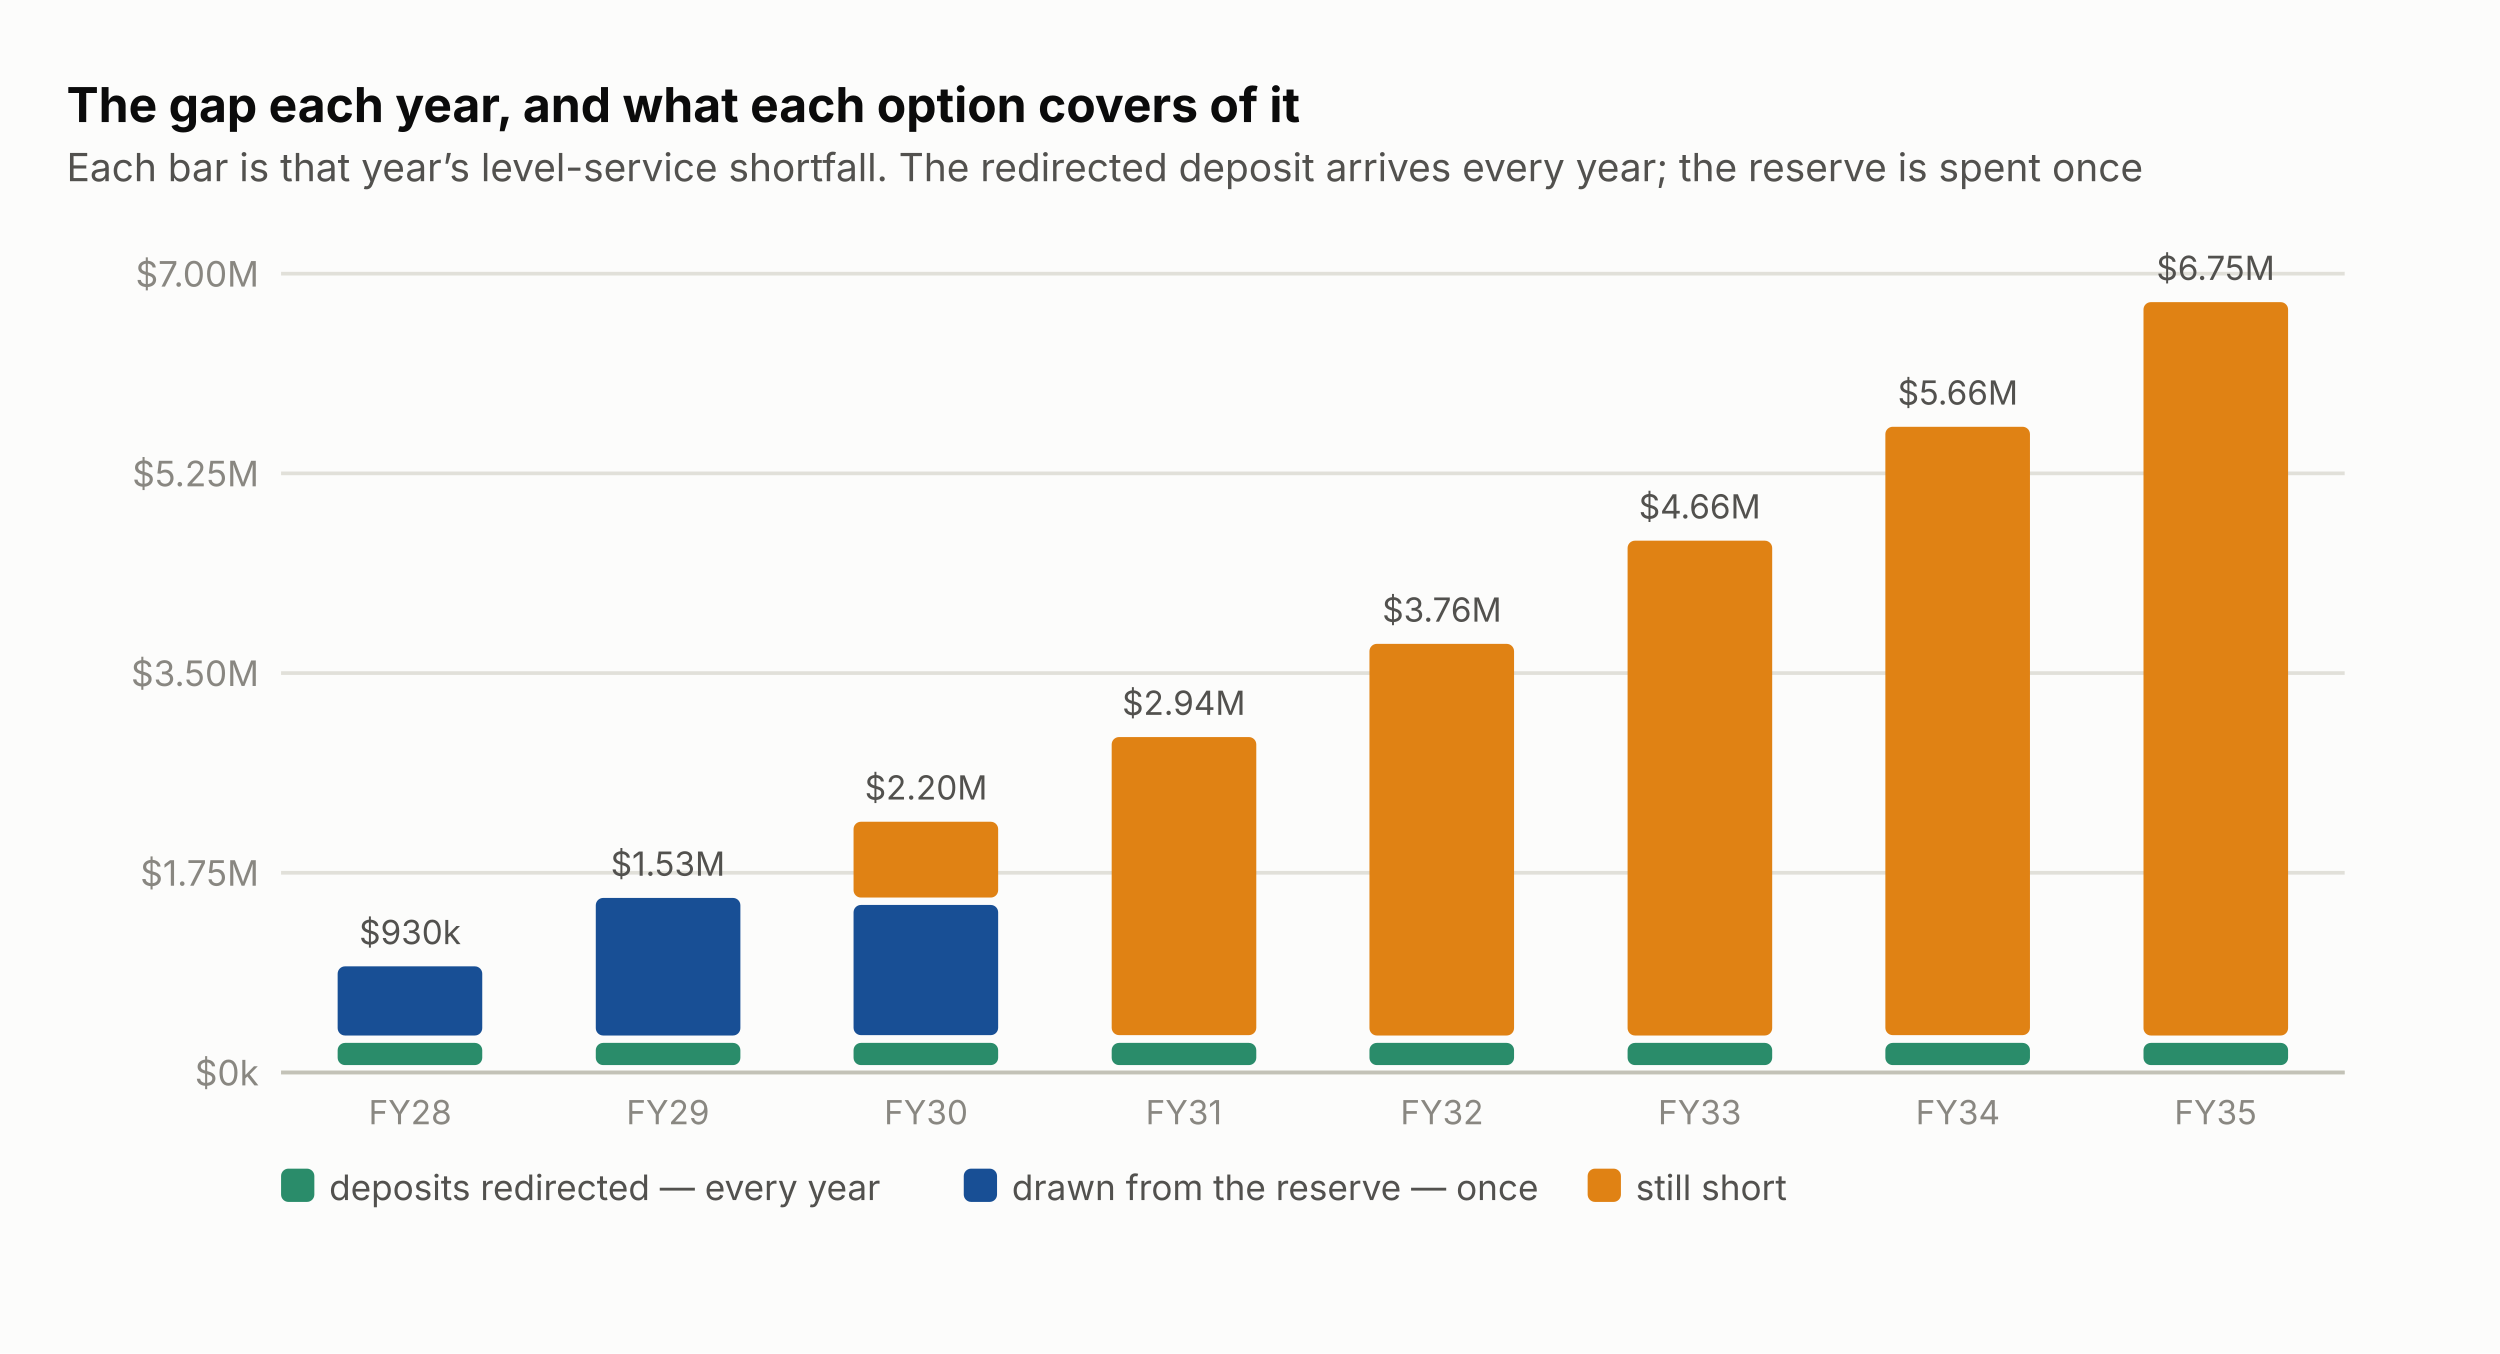
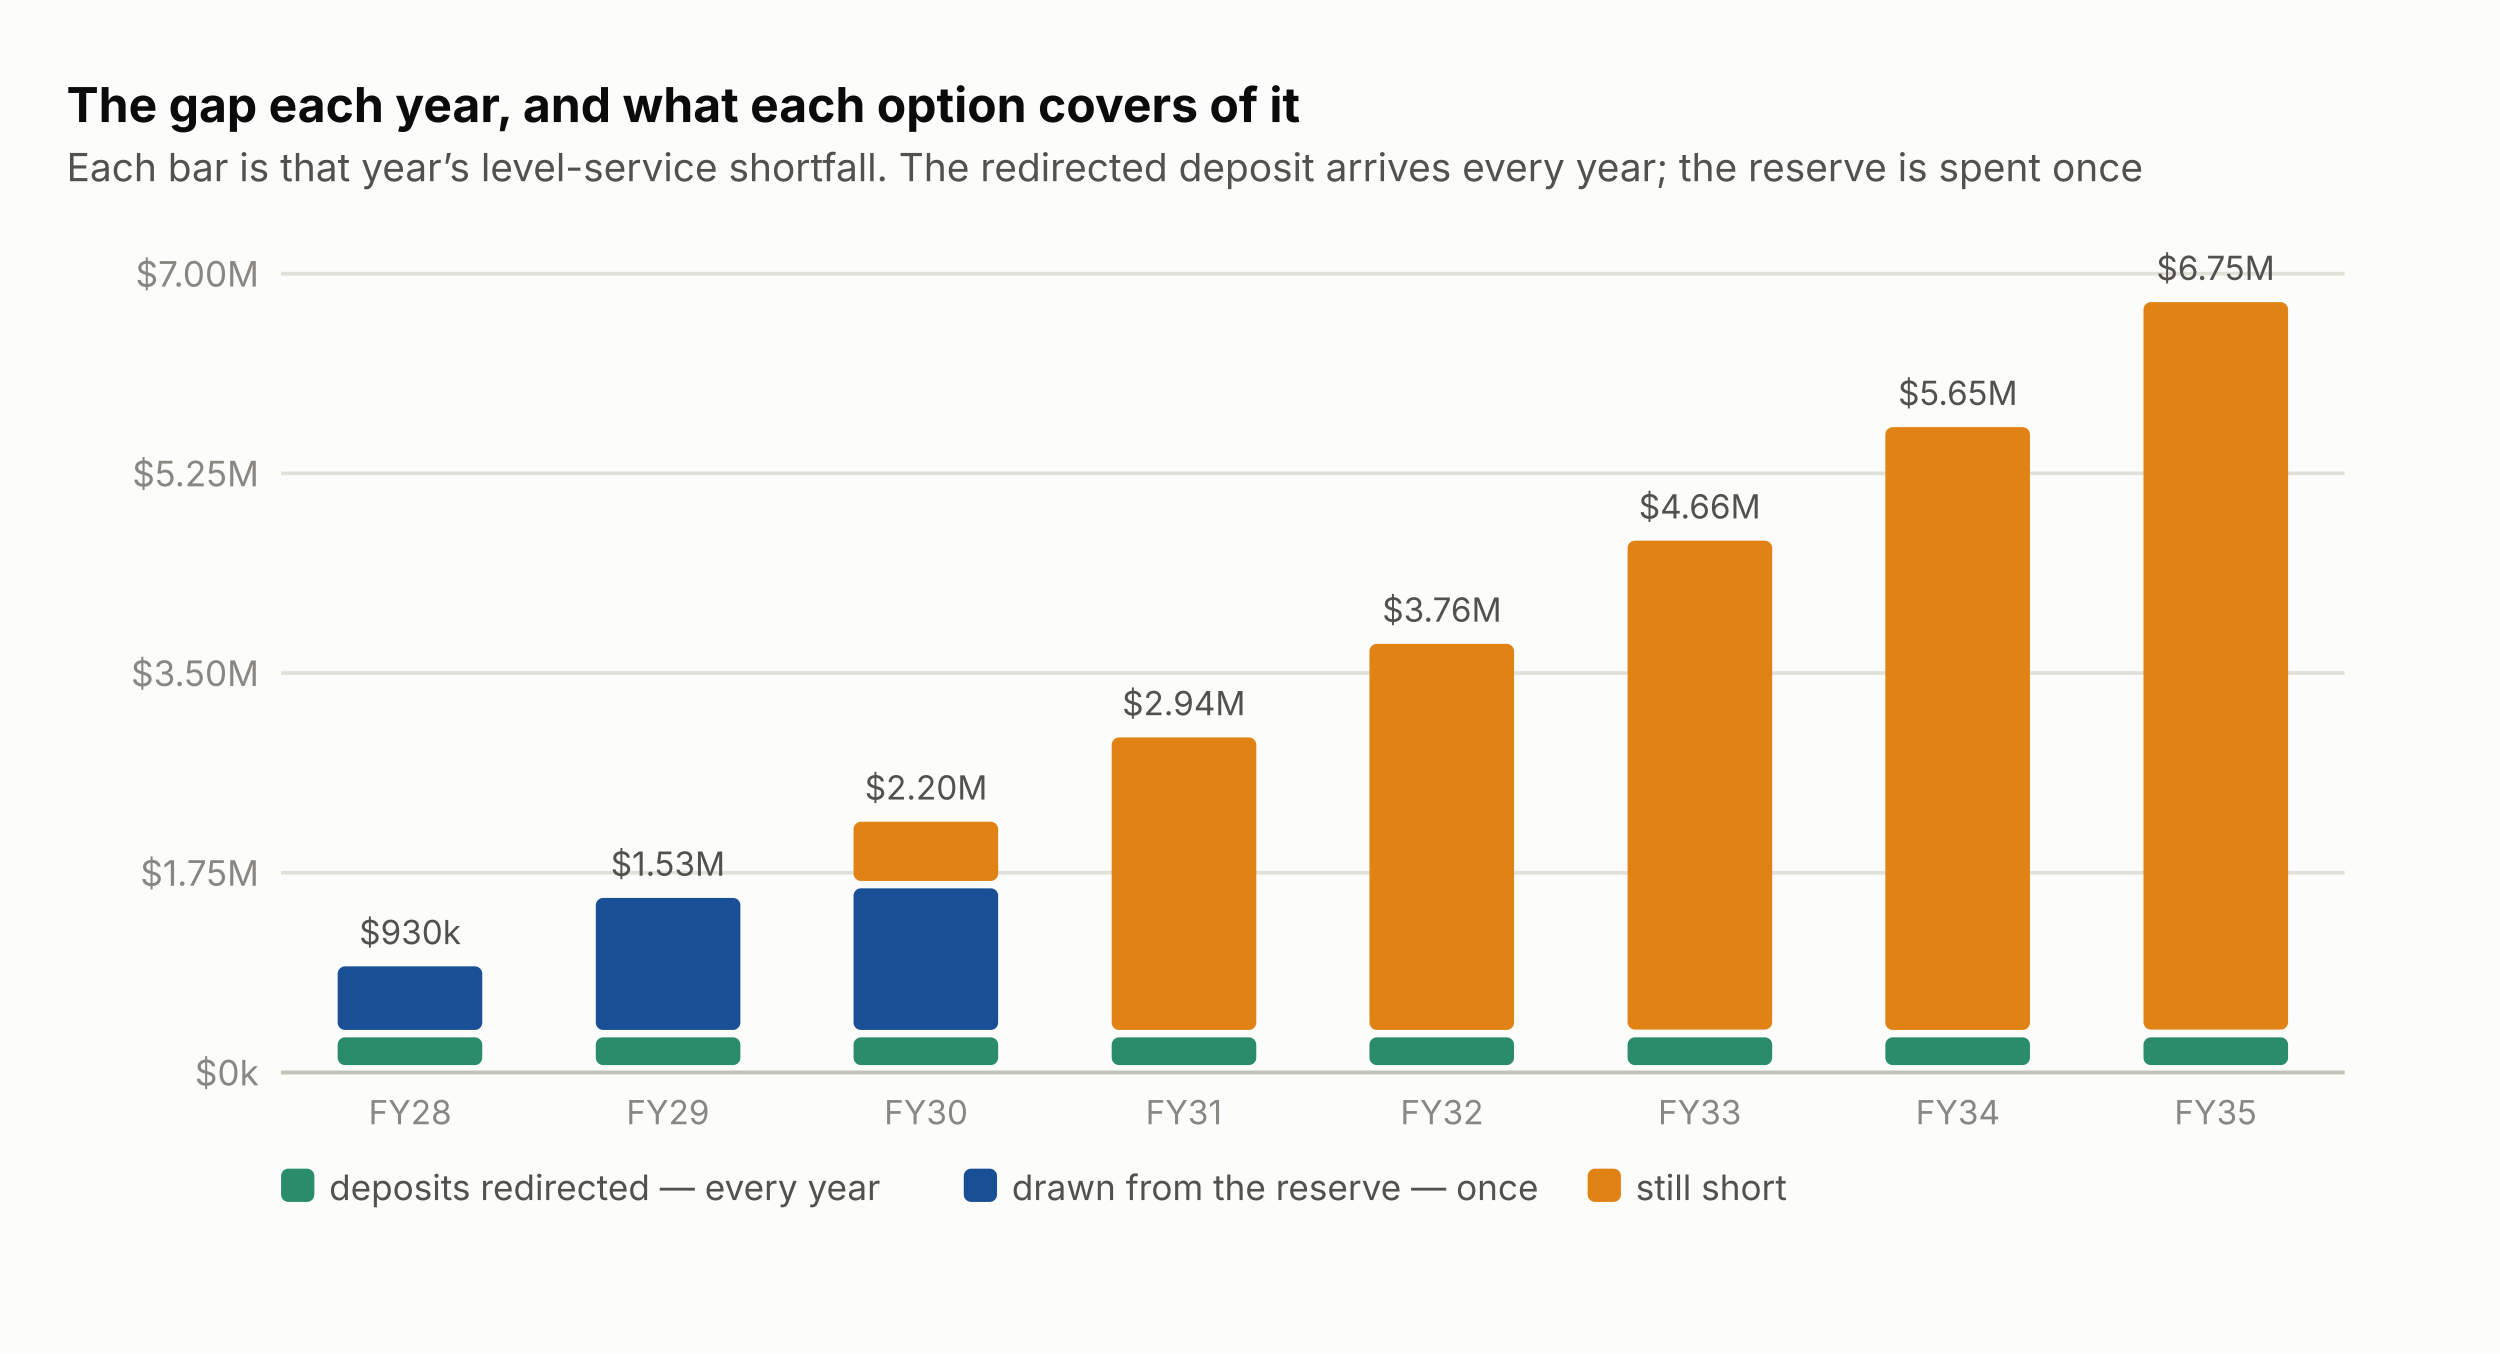
<svg xmlns="http://www.w3.org/2000/svg" viewBox="0 0 676 366" width="676" height="366" role="img" aria-label="The gap each year, and what each option covers of it. Each bar is that year’s level-service shortfall. The redirected deposit arrives every year; the reserve is spent once" font-family="system-ui, -apple-system, &quot;Segoe UI&quot;, sans-serif">
  <rect width="676" height="366" fill="#fcfcfb" />
  <g transform="translate(18,18)">
    <text x="0" y="15" font-size="13" font-weight="700" fill="#0b0b0b">The gap each year, and what each option covers of it</text>
    <text x="0" y="31" font-size="10.5" fill="#52514e">Each bar is that year’s level-service shortfall. The redirected deposit arrives every year; the reserve is spent once</text>
    <line x1="58" y1="272.0" x2="616" y2="272.0" stroke="#e1e0d9" stroke-width="1" />
    <text x="52" y="275.5" font-size="9.5" text-anchor="end" fill="#898781">$0k</text>
    <line x1="58" y1="218.0" x2="616" y2="218.0" stroke="#e1e0d9" stroke-width="1" />
    <text x="52" y="221.5" font-size="9.5" text-anchor="end" fill="#898781">$1.75M</text>
    <line x1="58" y1="164.0" x2="616" y2="164.0" stroke="#e1e0d9" stroke-width="1" />
    <text x="52" y="167.5" font-size="9.5" text-anchor="end" fill="#898781">$3.50M</text>
    <line x1="58" y1="110.0" x2="616" y2="110.0" stroke="#e1e0d9" stroke-width="1" />
    <text x="52" y="113.5" font-size="9.5" text-anchor="end" fill="#898781">$5.25M</text>
    <line x1="58" y1="56.0" x2="616" y2="56.0" stroke="#e1e0d9" stroke-width="1" />
    <text x="52" y="59.5" font-size="9.5" text-anchor="end" fill="#898781">$7.00M</text>
    <line x1="58" y1="272" x2="616" y2="272" stroke="#c3c2b7" stroke-width="1" />
-     <rect x="73.3" y="264.0" width="39.1" height="6.0" rx="2" fill="#2a8c6a" />
-     <rect x="73.3" y="243.3" width="39.1" height="18.7" rx="2" fill="#184f95" />
+     <rect x="73.3" y="262.5" width="39.1" height="7.5" rx="2" fill="#2a8c6a" />
+     <rect x="73.3" y="243.3" width="39.1" height="17.2" rx="2" fill="#184f95" />
    <text x="92.9" y="237.3" font-size="9" text-anchor="middle" fill="#52514e">$930k</text>
    <text x="92.9" y="286" font-size="9" text-anchor="middle" fill="#898781">FY28</text>
-     <rect x="143.1" y="264.0" width="39.1" height="6.0" rx="2" fill="#2a8c6a" />
-     <rect x="143.1" y="224.8" width="39.1" height="37.2" rx="2" fill="#184f95" />
+     <rect x="143.1" y="262.5" width="39.1" height="7.5" rx="2" fill="#2a8c6a" />
+     <rect x="143.1" y="224.8" width="39.1" height="35.7" rx="2" fill="#184f95" />
    <text x="162.6" y="218.8" font-size="9" text-anchor="middle" fill="#52514e">$1.53M</text>
    <text x="162.6" y="286" font-size="9" text-anchor="middle" fill="#898781">FY29</text>
-     <rect x="212.8" y="264.0" width="39.1" height="6.0" rx="2" fill="#2a8c6a" />
-     <rect x="212.8" y="226.7" width="39.1" height="35.2" rx="2" fill="#184f95" />
-     <rect x="212.8" y="204.2" width="39.1" height="20.5" rx="2" fill="#e08214" />
+     <rect x="212.8" y="262.5" width="39.1" height="7.5" rx="2" fill="#2a8c6a" />
+     <rect x="212.8" y="222.2" width="39.1" height="38.3" rx="2" fill="#184f95" />
+     <rect x="212.8" y="204.2" width="39.1" height="16.0" rx="2" fill="#e08214" />
    <text x="232.4" y="198.2" font-size="9" text-anchor="middle" fill="#52514e">$2.20M</text>
    <text x="232.4" y="286" font-size="9" text-anchor="middle" fill="#898781">FY30</text>
-     <rect x="282.6" y="264.0" width="39.1" height="6.0" rx="2" fill="#2a8c6a" />
-     <rect x="282.6" y="181.3" width="39.1" height="80.6" rx="2" fill="#e08214" />
-     <text x="302.1" y="175.3" font-size="9" text-anchor="middle" fill="#52514e">$2.94M</text>
+     <rect x="282.6" y="262.5" width="39.1" height="7.5" rx="2" fill="#2a8c6a" />
+     <rect x="282.6" y="181.4" width="39.1" height="79.1" rx="2" fill="#e08214" />
+     <text x="302.1" y="175.4" font-size="9" text-anchor="middle" fill="#52514e">$2.94M</text>
    <text x="302.1" y="286" font-size="9" text-anchor="middle" fill="#898781">FY31</text>
-     <rect x="352.3" y="264.0" width="39.1" height="6.0" rx="2" fill="#2a8c6a" />
-     <rect x="352.3" y="156.1" width="39.1" height="105.9" rx="2" fill="#e08214" />
+     <rect x="352.3" y="262.5" width="39.1" height="7.5" rx="2" fill="#2a8c6a" />
+     <rect x="352.3" y="156.1" width="39.1" height="104.4" rx="2" fill="#e08214" />
    <text x="371.9" y="150.1" font-size="9" text-anchor="middle" fill="#52514e">$3.76M</text>
    <text x="371.9" y="286" font-size="9" text-anchor="middle" fill="#898781">FY32</text>
-     <rect x="422.1" y="264.0" width="39.1" height="6.0" rx="2" fill="#2a8c6a" />
-     <rect x="422.1" y="128.2" width="39.1" height="133.8" rx="2" fill="#e08214" />
+     <rect x="422.1" y="262.5" width="39.1" height="7.5" rx="2" fill="#2a8c6a" />
+     <rect x="422.1" y="128.2" width="39.1" height="132.2" rx="2" fill="#e08214" />
    <text x="441.6" y="122.2" font-size="9" text-anchor="middle" fill="#52514e">$4.66M</text>
    <text x="441.6" y="286" font-size="9" text-anchor="middle" fill="#898781">FY33</text>
-     <rect x="491.8" y="264.0" width="39.1" height="6.0" rx="2" fill="#2a8c6a" />
-     <rect x="491.8" y="97.4" width="39.1" height="164.5" rx="2" fill="#e08214" />
-     <text x="511.4" y="91.4" font-size="9" text-anchor="middle" fill="#52514e">$5.66M</text>
+     <rect x="491.8" y="262.5" width="39.1" height="7.5" rx="2" fill="#2a8c6a" />
+     <rect x="491.8" y="97.5" width="39.1" height="163.0" rx="2" fill="#e08214" />
+     <text x="511.4" y="91.5" font-size="9" text-anchor="middle" fill="#52514e">$5.65M</text>
    <text x="511.4" y="286" font-size="9" text-anchor="middle" fill="#898781">FY34</text>
-     <rect x="561.6" y="264.0" width="39.1" height="6.0" rx="2" fill="#2a8c6a" />
-     <rect x="561.6" y="63.7" width="39.1" height="198.3" rx="2" fill="#e08214" />
+     <rect x="561.6" y="262.5" width="39.1" height="7.5" rx="2" fill="#2a8c6a" />
+     <rect x="561.6" y="63.7" width="39.1" height="196.7" rx="2" fill="#e08214" />
    <text x="581.1" y="57.7" font-size="9" text-anchor="middle" fill="#52514e">$6.75M</text>
    <text x="581.1" y="286" font-size="9" text-anchor="middle" fill="#898781">FY35</text>
    <rect x="58" y="298" width="9" height="9" rx="2" fill="#2a8c6a" />
    <text x="71" y="306.5" font-size="9.5" fill="#52514e">deposits redirected — every year</text>
    <rect x="242.6" y="298" width="9" height="9" rx="2" fill="#184f95" />
    <text x="255.6" y="306.5" font-size="9.5" fill="#52514e">drawn from the reserve — once</text>
    <rect x="411.3" y="298" width="9" height="9" rx="2" fill="#e08214" />
    <text x="424.3" y="306.5" font-size="9.5" fill="#52514e">still short</text>
  </g>
</svg>
